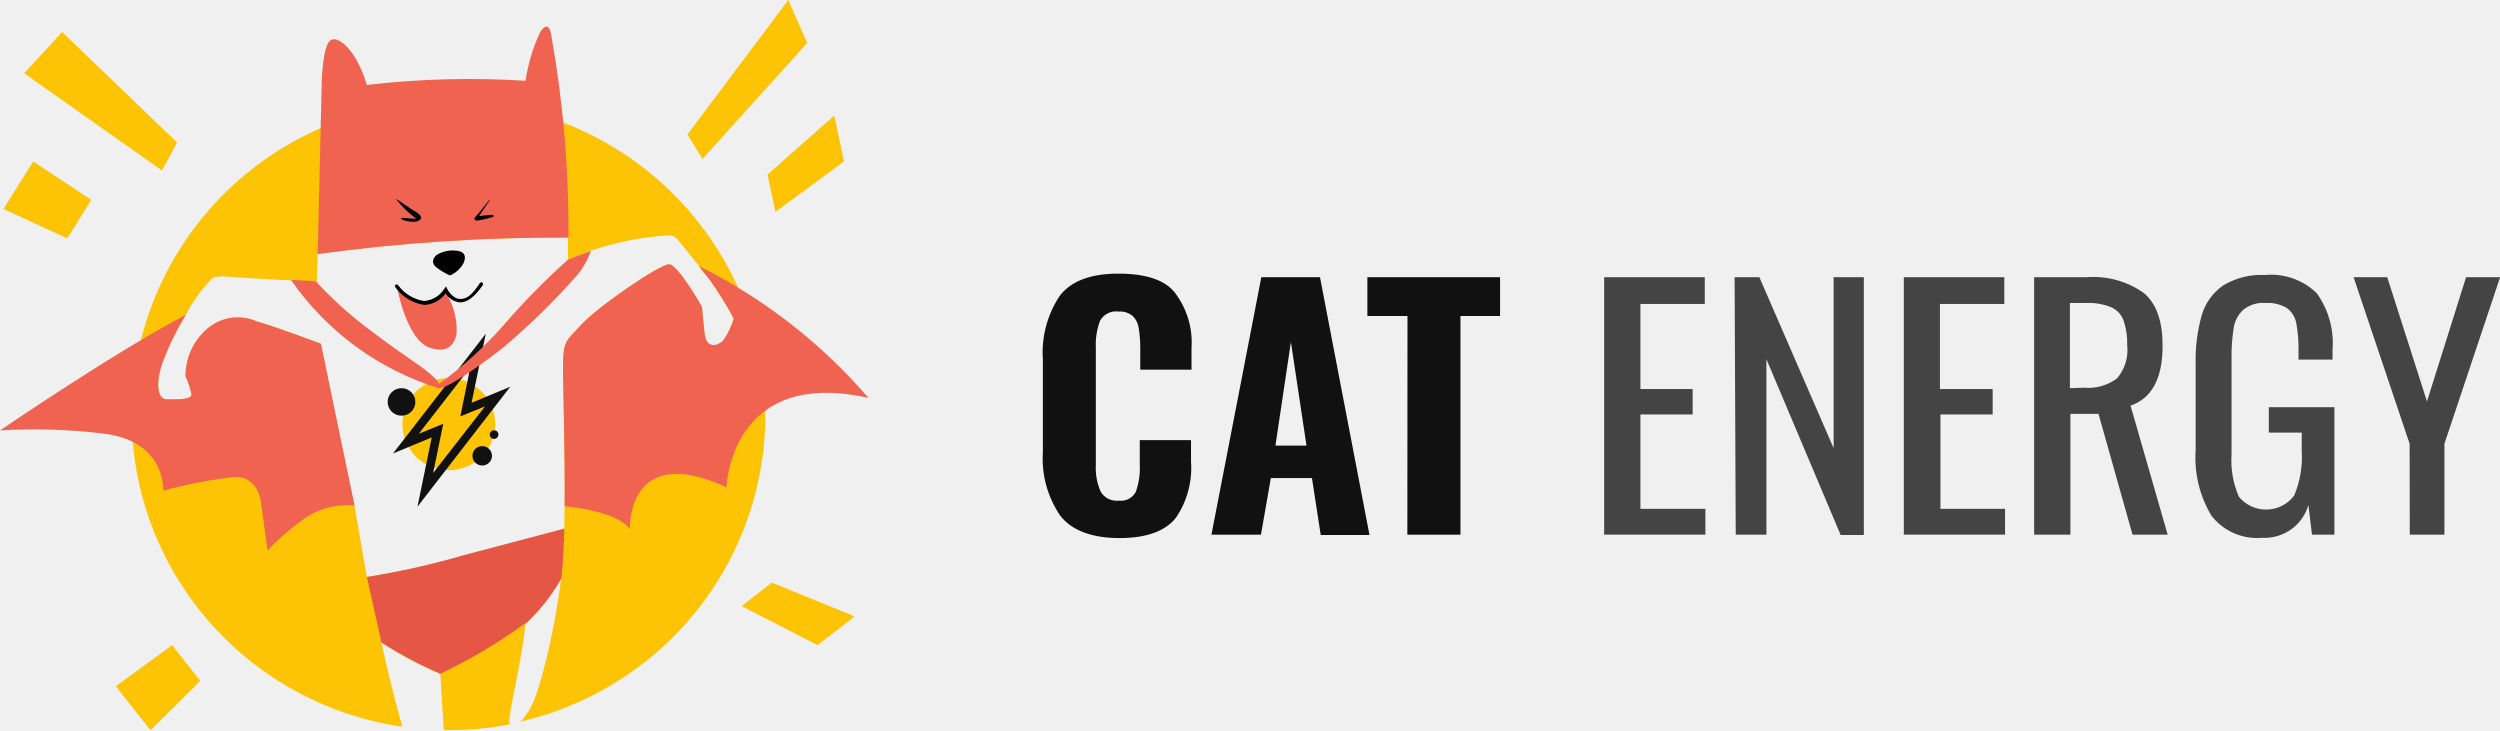
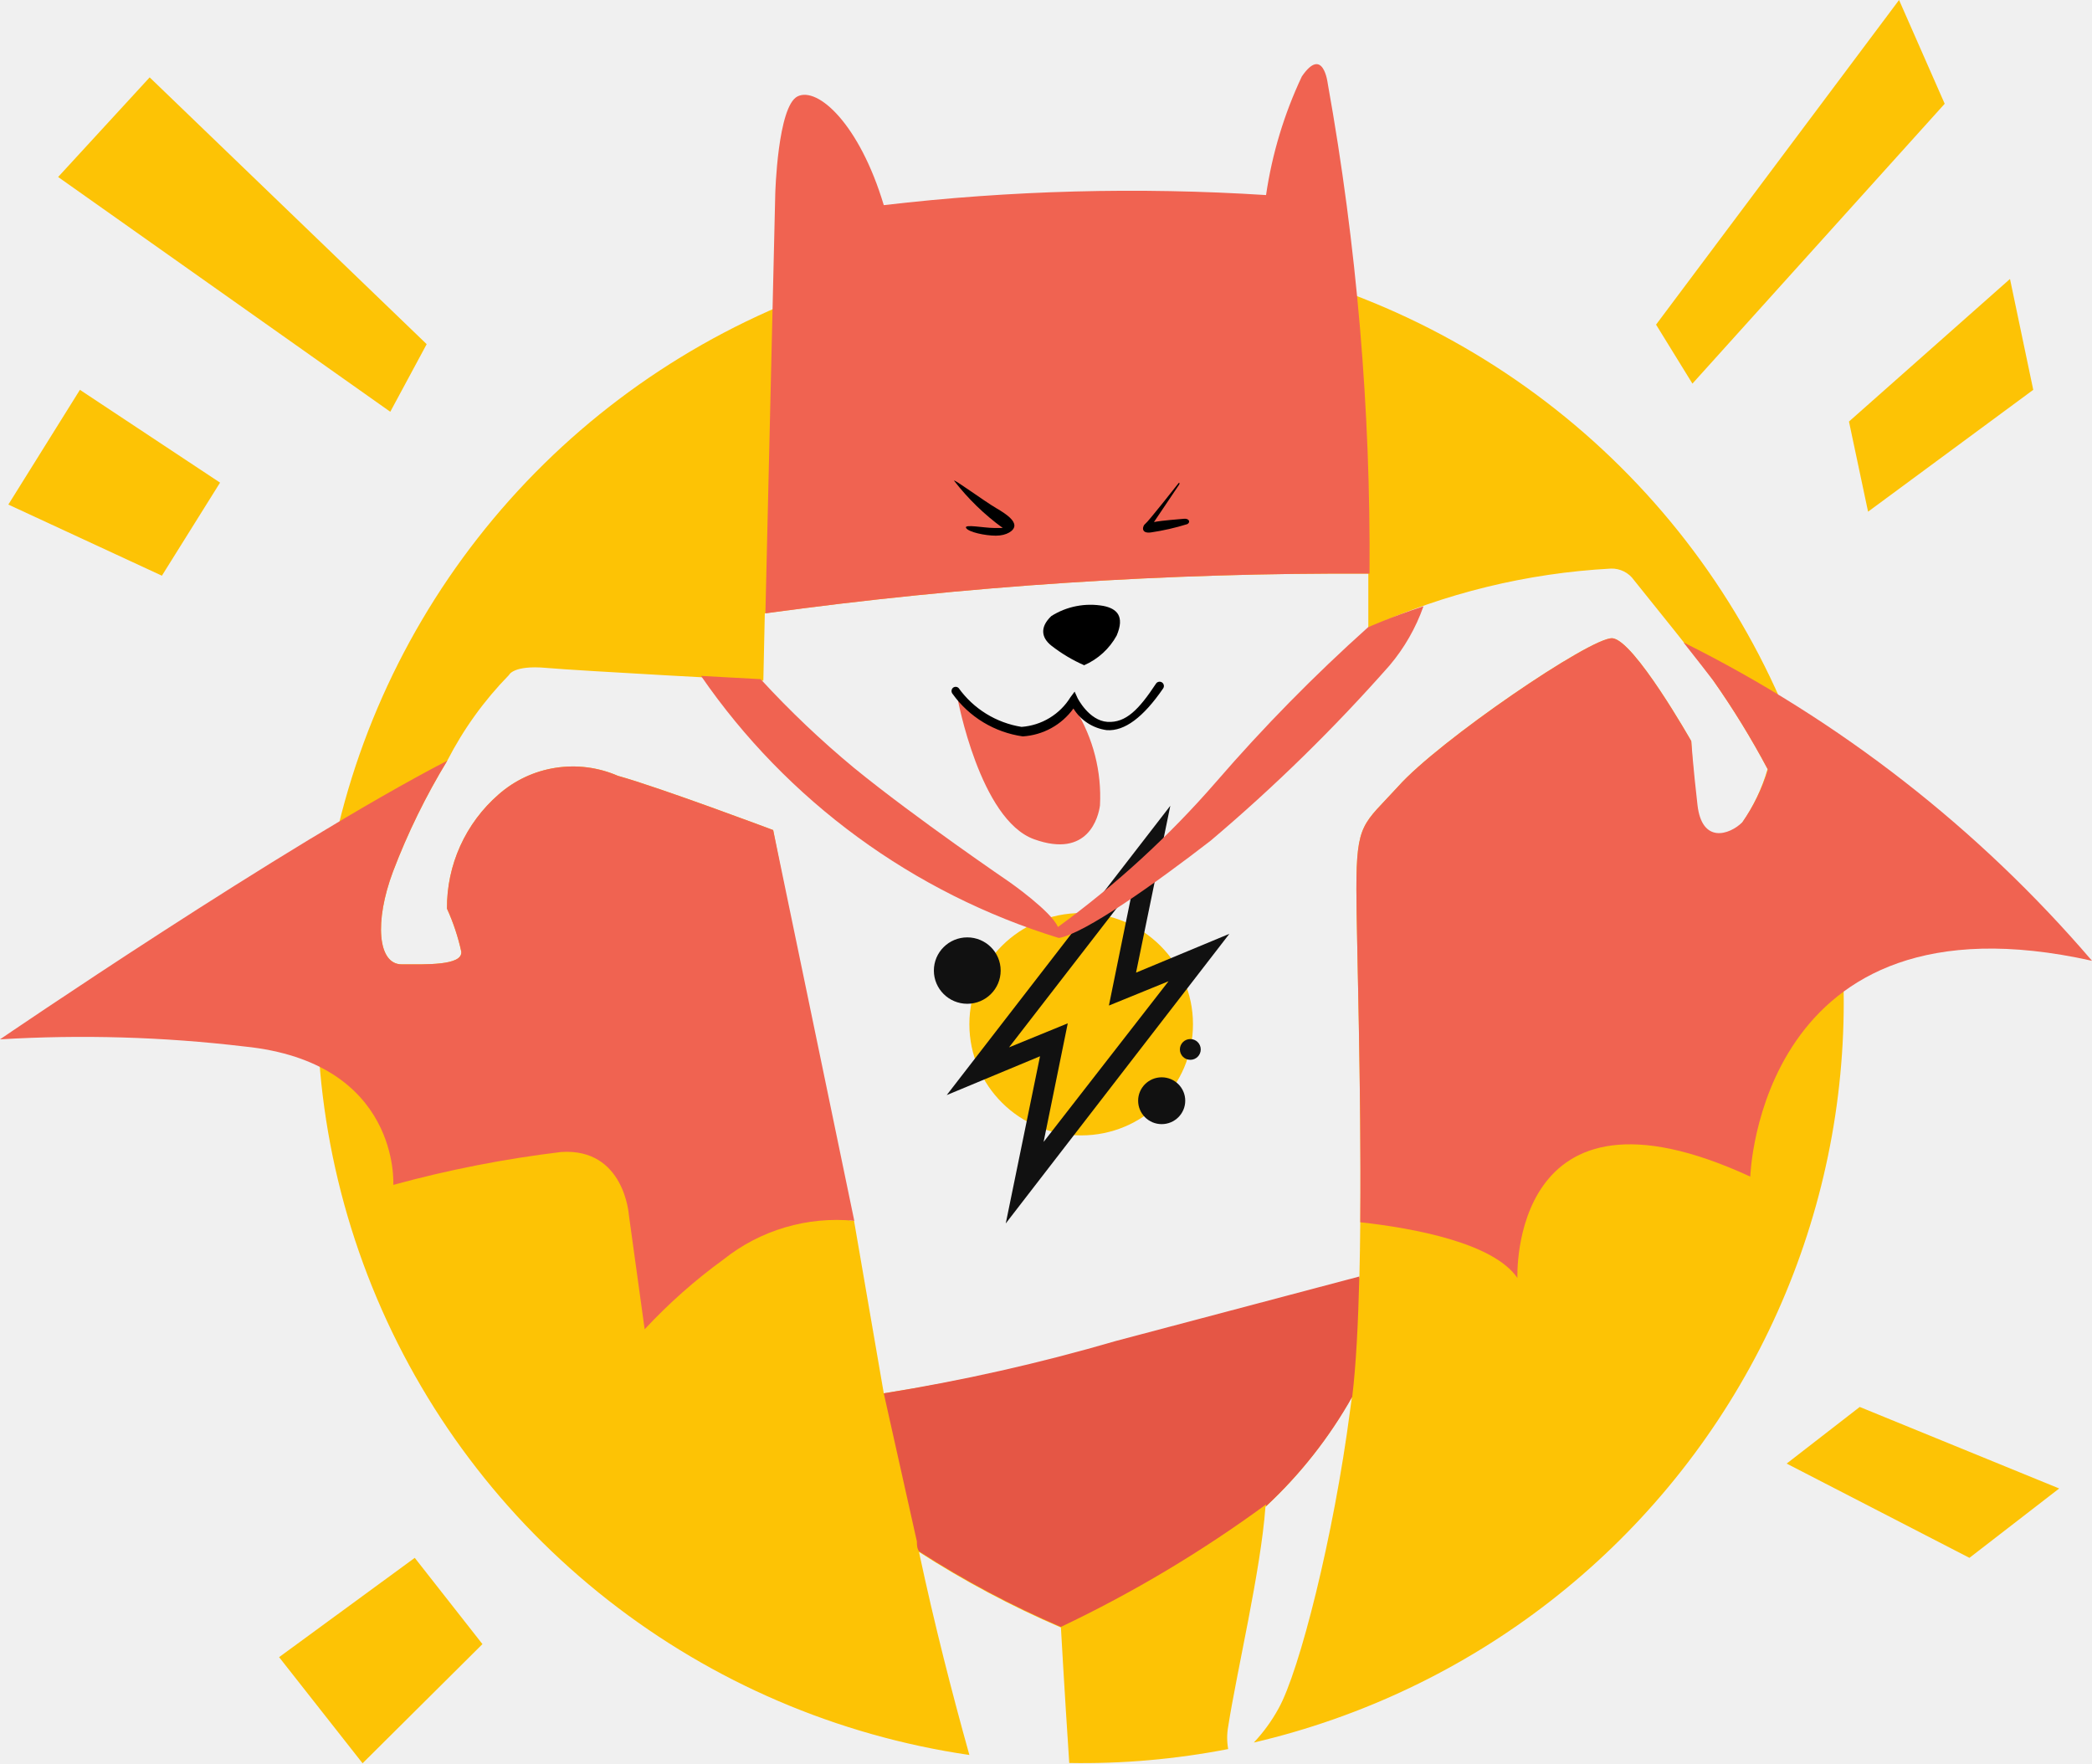
- <svg xmlns="http://www.w3.org/2000/svg" width="202" height="59" viewBox="0 0 202 59" fill="none">
-   <g clip-path="url(#clip0_2403_439)">
-     <path d="M59.883 23.806C58.158 19.709 55.382 16.132 51.83 13.431C48.278 10.729 44.074 8.999 39.637 8.411C35.201 7.823 30.686 8.399 26.544 10.081C22.402 11.763 18.776 14.492 16.029 17.997C13.281 21.502 11.508 25.66 10.885 30.056C10.262 34.453 10.812 38.934 12.479 43.054C14.147 47.175 16.874 50.789 20.389 53.538C23.903 56.287 28.083 58.075 32.511 58.722C31.931 56.649 31.341 54.358 30.821 51.928C32.334 52.901 33.926 53.747 35.581 54.457C35.581 54.457 35.701 56.599 35.861 58.99C37.65 59.021 39.436 58.864 41.192 58.524C41.146 58.275 41.146 58.019 41.192 57.77C41.482 55.915 42.282 52.572 42.442 50.42C43.595 49.35 44.573 48.108 45.342 46.74L45.282 47.176C44.732 51.402 43.582 55.915 42.882 57.165C42.655 57.579 42.376 57.962 42.052 58.306C45.672 57.463 49.064 55.85 51.992 53.578C54.921 51.306 57.317 48.429 59.013 45.147C60.709 41.865 61.666 38.257 61.816 34.572C61.966 30.887 61.306 27.213 59.883 23.806ZM58.412 27.566C57.972 27.992 57.062 28.28 56.912 26.99C56.762 25.701 56.722 24.798 56.722 24.798C56.722 24.798 54.792 21.396 54.072 21.356C53.352 21.317 48.242 24.798 46.892 26.316C45.722 27.596 45.492 27.506 45.492 29.758C45.492 31.454 45.712 37.862 45.592 42.762L37.441 44.915C34.88 45.644 32.274 46.214 29.641 46.621L28.641 40.838H28.501L25.931 27.774C25.931 27.774 22.121 26.346 20.721 25.959C20.063 25.674 19.337 25.581 18.628 25.692C17.92 25.802 17.258 26.112 16.72 26.584C16.172 27.06 15.734 27.647 15.436 28.306C15.137 28.965 14.985 29.68 14.99 30.403C15.202 30.864 15.363 31.346 15.47 31.841C15.52 32.317 14.27 32.267 13.47 32.267C12.67 32.267 12.55 30.839 13.18 29.163C13.672 27.874 14.281 26.632 15 25.453C15.541 24.4 16.239 23.433 17.07 22.586C17.07 22.586 17.21 22.249 18.32 22.348C19.43 22.447 25.601 22.775 25.601 22.775L25.651 20.523C32.358 19.605 39.122 19.16 45.892 19.194C45.892 19.799 45.892 20.404 45.892 21.009C48.456 19.848 51.218 19.175 54.032 19.025C54.183 19.021 54.332 19.055 54.466 19.122C54.601 19.19 54.716 19.289 54.802 19.412C55.142 19.839 57.212 22.388 57.452 22.755C58.125 23.708 58.736 24.702 59.282 25.731C59.095 26.382 58.801 26.999 58.412 27.556V27.566Z" fill="#FDC305" />
-     <path d="M56.463 21.495C56.933 22.09 57.343 22.616 57.463 22.775C58.135 23.728 58.746 24.721 59.293 25.75C59.103 26.381 58.812 26.977 58.433 27.516C57.993 27.943 57.083 28.23 56.933 26.941C56.783 25.651 56.723 24.798 56.723 24.798C56.723 24.798 54.793 21.396 54.073 21.356C53.353 21.317 48.242 24.798 46.892 26.316C45.722 27.596 45.492 27.506 45.492 29.758C45.492 31.246 45.662 36.354 45.622 40.897C47.432 41.096 50.093 41.592 50.893 42.762C50.893 42.762 50.603 35.64 58.703 39.37C58.703 39.37 58.983 29.659 70.163 32.148C66.363 27.722 61.703 24.099 56.463 21.495Z" fill="#F06351" />
-     <path d="M45.932 19.194C45.973 13.697 45.504 8.209 44.532 2.797C44.532 2.797 44.382 1.508 43.662 2.559C43.068 3.816 42.664 5.153 42.462 6.527C38.187 6.255 33.896 6.368 29.642 6.864C28.821 4.136 27.421 2.896 26.751 3.224C26.081 3.551 26.001 6.477 26.001 6.477L25.671 20.523C32.385 19.604 39.155 19.159 45.932 19.194Z" fill="#F06351" />
-     <path d="M45.352 46.74C45.481 45.678 45.551 44.27 45.592 42.712L37.441 44.865C34.881 45.611 32.276 46.197 29.642 46.621L30.752 51.58C30.752 51.69 30.752 51.799 30.822 51.908C32.334 52.881 33.926 53.727 35.581 54.437C38 53.29 40.304 51.919 42.462 50.34V50.4C43.61 49.335 44.584 48.1 45.352 46.74Z" fill="#E55645" />
-     <path d="M32.002 16.089C31.952 15.99 33.002 16.764 33.412 17.002C33.822 17.24 34.022 17.418 34.022 17.587C34.022 17.756 33.762 17.924 33.402 17.924C33.042 17.924 32.482 17.805 32.402 17.666C32.322 17.527 33.002 17.666 33.342 17.666H33.632C33.016 17.22 32.467 16.689 32.002 16.089Z" fill="black" />
-     <path d="M39.502 16.198C39.502 16.198 38.502 17.468 38.412 17.527C38.322 17.587 38.242 17.865 38.602 17.815C39.015 17.754 39.423 17.661 39.822 17.537C39.932 17.478 39.892 17.339 39.702 17.359C39.512 17.379 39.022 17.408 38.702 17.468L39.552 16.208C39.552 16.208 39.582 16.089 39.502 16.198Z" fill="black" />
-     <path d="M36.362 22.259C36.825 22.056 37.208 21.708 37.452 21.267C37.732 20.612 37.452 20.364 37.012 20.275C36.406 20.166 35.782 20.286 35.262 20.612C34.872 20.979 34.922 21.336 35.262 21.604C35.599 21.867 35.969 22.087 36.362 22.259Z" fill="black" />
-     <path d="M36.002 23.509C35.887 23.734 35.731 23.936 35.542 24.104C35.257 24.331 34.907 24.463 34.542 24.481C33.991 24.534 33.441 24.378 33.002 24.044C32.8 23.927 32.621 23.776 32.472 23.598C32.371 23.49 32.249 23.405 32.112 23.35C32.112 23.35 32.862 27.427 34.682 28.081C36.502 28.736 36.842 27.328 36.892 26.951C36.953 25.822 36.667 24.701 36.072 23.737C36.072 23.439 36.052 23.638 36.002 23.509Z" fill="#F06351" />
-     <path d="M34.301 24.64C33.834 24.573 33.384 24.413 32.98 24.169C32.576 23.925 32.226 23.603 31.951 23.221C31.927 23.194 31.913 23.159 31.913 23.122C31.913 23.085 31.927 23.05 31.951 23.023C31.965 23.009 31.98 22.999 31.997 22.992C32.014 22.985 32.033 22.981 32.051 22.981C32.07 22.981 32.089 22.985 32.106 22.992C32.123 22.999 32.139 23.009 32.151 23.023C32.399 23.367 32.713 23.659 33.075 23.882C33.437 24.105 33.841 24.255 34.261 24.322C34.594 24.297 34.917 24.195 35.202 24.022C35.487 23.85 35.727 23.613 35.901 23.33L36.041 23.142L36.142 23.36C36.142 23.36 36.522 24.114 37.142 24.154C37.761 24.193 38.202 23.737 38.772 22.874C38.793 22.842 38.826 22.82 38.863 22.813C38.901 22.805 38.94 22.813 38.971 22.834C39.003 22.855 39.025 22.888 39.033 22.925C39.04 22.962 39.033 23.001 39.011 23.033C38.345 24.005 37.715 24.471 37.121 24.431C36.892 24.401 36.673 24.32 36.479 24.195C36.285 24.07 36.122 23.903 36.002 23.707C35.806 23.978 35.552 24.203 35.258 24.364C34.964 24.525 34.637 24.619 34.301 24.64Z" fill="black" />
-     <path d="M36.262 37.991C38.333 37.991 40.012 36.325 40.012 34.271C40.012 32.217 38.333 30.551 36.262 30.551C34.191 30.551 32.512 32.217 32.512 34.271C32.512 36.325 34.191 37.991 36.262 37.991Z" fill="#FDC305" />
-     <path d="M41.232 31.246L38.102 32.545L39.252 26.961L31.752 36.642L34.882 35.343L33.732 40.937L41.232 31.246ZM33.842 35.045L38.002 29.679L37.192 33.646L39.192 32.833L35.002 38.209L35.812 34.241L33.842 35.045Z" fill="#111111" />
-     <path d="M32.441 33.587C33.06 33.587 33.562 33.089 33.562 32.476C33.562 31.862 33.06 31.365 32.441 31.365C31.823 31.365 31.322 31.862 31.322 32.476C31.322 33.089 31.823 33.587 32.441 33.587Z" fill="#111111" />
-     <path d="M38.962 37.614C39.398 37.614 39.752 37.263 39.752 36.83C39.752 36.398 39.398 36.047 38.962 36.047C38.526 36.047 38.172 36.398 38.172 36.83C38.172 37.263 38.526 37.614 38.962 37.614Z" fill="#111111" />
-     <path d="M39.922 35.462C40.115 35.462 40.272 35.306 40.272 35.114C40.272 34.923 40.115 34.767 39.922 34.767C39.729 34.767 39.572 34.923 39.572 35.114C39.572 35.306 39.729 35.462 39.922 35.462Z" fill="#111111" />
-     <path d="M45.882 20.989C44.077 22.603 42.377 24.329 40.792 26.157C39.213 27.972 37.432 29.602 35.482 31.018C35.262 30.492 33.852 29.51 33.852 29.51C33.852 29.51 30.712 27.377 28.651 25.701C27.538 24.781 26.489 23.787 25.511 22.725L23.511 22.616C26.398 26.799 30.628 29.89 35.512 31.385C36.372 31.246 38.792 29.53 40.602 28.131C42.743 26.325 44.749 24.365 46.602 22.269C47.1 21.682 47.487 21.009 47.742 20.285C46.602 20.662 45.882 20.989 45.882 20.989Z" fill="#F06351" />
-     <path d="M65.223 3.472L56.763 12.836L55.543 10.862L63.693 0L65.223 3.472Z" fill="#FDC305" />
-     <path d="M62.653 17.121L68.193 13.044L67.413 9.334L62.013 14.105L62.653 17.121Z" fill="#FDC305" />
-     <path d="M59.923 48.972L66.053 52.126L69.063 49.805L62.373 47.077L59.923 48.972Z" fill="#FDC305" />
-     <path d="M1.95 5.922L5.02 2.589L14.31 11.516L13.09 13.778L1.95 5.922Z" fill="#FDC305" />
-     <path d="M7.38 16.149L2.68 13.044L0.28 16.883L5.43 19.263L7.38 16.149Z" fill="#FDC305" />
-     <path d="M13.91 52.126L9.36 55.449L12.16 59L16.18 55.012L13.91 52.126Z" fill="#FDC305" />
-     <path d="M25.931 27.774C25.931 27.774 22.121 26.346 20.721 25.959C20.064 25.674 19.338 25.581 18.629 25.692C17.92 25.802 17.258 26.112 16.721 26.584C16.173 27.06 15.735 27.647 15.436 28.306C15.137 28.965 14.986 29.68 14.991 30.403C15.202 30.864 15.363 31.346 15.471 31.841C15.521 32.317 14.271 32.267 13.471 32.267C12.671 32.267 12.551 30.839 13.181 29.163C13.672 27.874 14.281 26.632 15.001 25.453C9.55 28.27 0 34.777 0 34.777C2.732 34.614 5.473 34.693 8.19 35.015C13.441 35.541 13.191 39.647 13.191 39.647C15.037 39.142 16.919 38.775 18.821 38.546C20.941 38.407 21.091 40.649 21.091 40.649L21.621 44.478C22.426 43.614 23.313 42.831 24.271 42.137C25.506 41.157 27.078 40.694 28.651 40.848L25.931 27.774Z" fill="#F06351" />
-     <path d="M85.664 41.661C84.634 40.147 84.141 38.336 84.264 36.513V29.073C84.134 27.237 84.619 25.41 85.644 23.876C86.571 22.692 88.154 22.104 90.394 22.11C92.634 22.117 94.151 22.636 94.944 23.668C95.912 24.946 96.384 26.526 96.274 28.121V29.867H92.134V27.972C92.129 27.474 92.085 26.977 92.004 26.485C91.954 26.128 91.789 25.798 91.534 25.542C91.377 25.408 91.194 25.307 90.996 25.244C90.799 25.181 90.591 25.157 90.384 25.175C90.087 25.131 89.784 25.179 89.516 25.312C89.247 25.445 89.027 25.657 88.884 25.919C88.621 26.616 88.505 27.358 88.544 28.101V37.545C88.499 38.292 88.632 39.04 88.934 39.727C89.079 39.974 89.293 40.175 89.55 40.304C89.808 40.432 90.098 40.483 90.384 40.451C90.666 40.49 90.953 40.441 91.204 40.309C91.456 40.177 91.659 39.97 91.784 39.717C92.026 39.019 92.131 38.282 92.094 37.545V35.561H96.234V37.277C96.356 38.895 95.923 40.507 95.004 41.849C94.124 42.941 92.604 43.476 90.444 43.476C88.284 43.476 86.594 42.881 85.664 41.661Z" fill="#111111" />
-     <path d="M101.915 22.398H106.655L110.655 43.228H106.715L106.005 38.626H102.685L101.885 43.199H97.885L101.915 22.398ZM105.565 36.007L104.305 27.635L103.055 36.007H105.565Z" fill="#111111" />
-     <path d="M113.725 25.532H110.485V22.398H121.205V25.532H118.005V43.199H113.715L113.725 25.532Z" fill="#111111" />
-     <path d="M129.616 22.398H137.746V24.56H132.546V31.434H136.766V33.488H132.546V41.115H137.796V43.199H129.616V22.398Z" fill="#444444" />
-     <path d="M140.157 22.398H142.157L148.157 36.215V22.398H150.597V43.228H148.727L142.727 29.024V43.199H140.247L140.157 22.398Z" fill="#444444" />
-     <path d="M153.828 22.398H161.948V24.56H156.748V31.434H161.008V33.488H156.788V41.115H162.008V43.199H153.828V22.398Z" fill="#444444" />
-     <path d="M164.358 22.398H168.578C170.241 22.265 171.897 22.726 173.248 23.697C174.248 24.56 174.738 25.969 174.738 27.923C174.738 30.568 173.875 32.185 172.148 32.773L175.148 43.199H172.308L169.558 33.438H167.288V43.199H164.358V22.398ZM168.358 31.325C169.322 31.418 170.285 31.149 171.058 30.571C171.372 30.202 171.607 29.774 171.748 29.311C171.889 28.849 171.933 28.363 171.878 27.883C171.898 27.21 171.8 26.539 171.588 25.899C171.502 25.663 171.369 25.447 171.198 25.263C171.026 25.079 170.819 24.931 170.588 24.828C169.939 24.564 169.239 24.445 168.538 24.481H167.248V31.365L168.358 31.325Z" fill="#444444" />
-     <path d="M178.679 41.661C177.723 40.061 177.28 38.21 177.409 36.354V29.411C177.374 28.071 177.543 26.733 177.909 25.443C178.198 24.473 178.811 23.63 179.649 23.052C180.66 22.448 181.83 22.158 183.009 22.219C183.771 22.147 184.54 22.241 185.262 22.495C185.984 22.749 186.642 23.155 187.189 23.687C188.148 25.02 188.602 26.647 188.469 28.28V29.054H185.719V28.409C185.738 27.638 185.677 26.867 185.539 26.108C185.448 25.621 185.177 25.186 184.779 24.887C184.26 24.584 183.66 24.442 183.059 24.481C182.406 24.425 181.756 24.625 181.249 25.036C180.834 25.427 180.563 25.944 180.479 26.504C180.352 27.322 180.295 28.148 180.309 28.974V36.701C180.229 37.876 180.432 39.052 180.899 40.133C181.17 40.466 181.515 40.733 181.906 40.913C182.297 41.094 182.725 41.183 183.156 41.174C183.587 41.166 184.011 41.059 184.394 40.864C184.778 40.668 185.111 40.387 185.369 40.044C185.851 38.9 186.059 37.661 185.979 36.424V34.956H183.319V32.902H188.619V43.199H186.809L186.519 40.808C186.29 41.602 185.796 42.296 185.119 42.777C184.442 43.258 183.621 43.497 182.789 43.456C182.007 43.525 181.22 43.396 180.501 43.082C179.783 42.768 179.156 42.279 178.679 41.661Z" fill="#444444" />
-     <path d="M194.699 35.858L190.169 22.398H192.889L196.099 32.436L199.259 22.398H202.009L197.509 35.858V43.199H194.709L194.699 35.858Z" fill="#444444" />
-   </g>
-   <defs>
-     <clipPath id="clip0_2403_439">
-       <rect width="202" height="59" fill="white" />
-     </clipPath>
-   </defs>
+ <svg xmlns="http://www.w3.org/2000/svg" width="70" height="59" viewBox="0 0 70 59" fill="none">
+   <path d="M59.743 23.806C58.023 19.709 55.254 16.132 51.71 13.431C48.166 10.729 43.972 8.999 39.545 8.411C35.119 7.823 30.615 8.399 26.483 10.081C22.35 11.763 18.733 14.492 15.992 17.997C13.251 21.502 11.481 25.66 10.86 30.056C10.239 34.453 10.787 38.934 12.451 43.054C14.114 47.175 16.835 50.789 20.342 53.538C23.848 56.287 28.018 58.075 32.436 58.722C31.857 56.649 31.268 54.358 30.75 51.928C32.259 52.901 33.848 53.747 35.499 54.457C35.499 54.457 35.619 56.599 35.778 58.99C37.562 59.021 39.345 58.864 41.096 58.524C41.051 58.275 41.051 58.019 41.096 57.77C41.385 55.915 42.184 52.572 42.343 50.42C43.494 49.35 44.47 48.108 45.237 46.74L45.177 47.176C44.628 51.402 43.481 55.915 42.782 57.165C42.556 57.579 42.278 57.962 41.954 58.306C45.566 57.463 48.95 55.85 51.872 53.578C54.794 51.306 57.184 48.429 58.876 45.147C60.568 41.865 61.522 38.257 61.672 34.572C61.822 30.887 61.164 27.213 59.743 23.806ZM58.277 27.566C57.838 27.992 56.93 28.28 56.78 26.99C56.63 25.701 56.591 24.798 56.591 24.798C56.591 24.798 54.665 21.396 53.947 21.356C53.228 21.317 48.13 24.798 46.783 26.316C45.616 27.596 45.386 27.506 45.386 29.758C45.386 31.454 45.606 37.862 45.486 42.762L37.355 44.915C34.799 45.644 32.2 46.214 29.572 46.621L28.575 40.838H28.435L25.871 27.774C25.871 27.774 22.07 26.346 20.673 25.959C20.017 25.674 19.293 25.581 18.585 25.692C17.878 25.802 17.218 26.112 16.682 26.584C16.135 27.06 15.698 27.647 15.4 28.306C15.102 28.965 14.951 29.68 14.956 30.403C15.167 30.864 15.327 31.346 15.435 31.841C15.485 32.317 14.238 32.267 13.439 32.267C12.641 32.267 12.521 30.839 13.15 29.163C13.64 27.874 14.248 26.632 14.966 25.453C15.506 24.4 16.202 23.433 17.031 22.586C17.031 22.586 17.171 22.249 18.278 22.348C19.386 22.447 25.542 22.775 25.542 22.775L25.591 20.523C32.283 19.605 39.031 19.16 45.785 19.194C45.785 19.799 45.785 20.404 45.785 21.009C48.344 19.848 51.099 19.175 53.907 19.025C54.057 19.021 54.206 19.055 54.34 19.122C54.474 19.19 54.589 19.289 54.675 19.412C55.014 19.839 57.08 22.388 57.319 22.755C57.99 23.708 58.599 24.702 59.145 25.731C58.958 26.382 58.665 26.999 58.277 27.556V27.566Z" fill="#FDC305" />
+   <path d="M56.331 21.495C56.8 22.09 57.209 22.616 57.329 22.775C58 23.728 58.609 24.721 59.155 25.75C58.965 26.381 58.675 26.977 58.297 27.516C57.858 27.943 56.95 28.23 56.8 26.941C56.651 25.651 56.591 24.798 56.591 24.798C56.591 24.798 54.665 21.396 53.947 21.356C53.228 21.317 48.13 24.798 46.783 26.316C45.616 27.596 45.386 27.506 45.386 29.758C45.386 31.246 45.556 36.354 45.516 40.897C47.322 41.096 49.976 41.592 50.774 42.762C50.774 42.762 50.485 35.64 58.566 39.37C58.566 39.37 58.846 29.659 70 32.148C66.208 27.722 61.56 24.099 56.331 21.495Z" fill="#F06351" />
+   <path d="M45.825 19.194C45.866 13.697 45.398 8.209 44.428 2.797C44.428 2.797 44.279 1.508 43.56 2.559C42.968 3.816 42.564 5.153 42.363 6.527C38.098 6.255 33.817 6.368 29.572 6.864C28.754 4.136 27.358 2.896 26.689 3.224C26.02 3.551 25.941 6.477 25.941 6.477L25.611 20.523C32.309 19.604 39.064 19.159 45.825 19.194Z" fill="#F06351" />
+   <path d="M45.246 46.74C45.376 45.678 45.445 44.27 45.485 42.712L37.354 44.865C34.8 45.611 32.201 46.197 29.572 46.621L30.68 51.58C30.68 51.69 30.68 51.799 30.75 51.908C32.259 52.881 33.847 53.727 35.498 54.437C37.912 53.29 40.21 51.919 42.362 50.34V50.4C43.508 49.335 44.48 48.1 45.246 46.74Z" fill="#E55645" />
+   <path d="M31.927 16.089C31.877 15.99 32.925 16.764 33.334 17.002C33.743 17.24 33.942 17.418 33.942 17.587C33.942 17.756 33.683 17.924 33.324 17.924C32.965 17.924 32.406 17.805 32.326 17.666C32.246 17.527 32.925 17.666 33.264 17.666H33.553C32.939 17.22 32.392 16.689 31.927 16.089Z" fill="black" />
+   <path d="M39.41 16.198C39.41 16.198 38.412 17.468 38.322 17.527C38.233 17.587 38.153 17.865 38.512 17.815C38.924 17.754 39.331 17.661 39.729 17.537C39.839 17.478 39.799 17.339 39.609 17.359C39.42 17.379 38.931 17.408 38.612 17.468L39.46 16.208C39.46 16.208 39.49 16.089 39.41 16.198Z" fill="black" />
+   <path d="M36.277 22.259C36.739 22.056 37.122 21.708 37.364 21.267C37.644 20.612 37.364 20.364 36.925 20.275C36.322 20.166 35.698 20.286 35.18 20.612C34.791 20.979 34.84 21.336 35.18 21.604C35.517 21.867 35.885 22.087 36.277 22.259Z" fill="black" />
+   <path d="M35.918 23.509C35.803 23.734 35.648 23.936 35.459 24.104C35.175 24.331 34.825 24.463 34.461 24.481C33.912 24.534 33.363 24.378 32.925 24.044C32.724 23.927 32.545 23.776 32.396 23.598C32.296 23.49 32.173 23.405 32.037 23.35C32.037 23.35 32.785 27.427 34.601 28.081C36.416 28.736 36.756 27.328 36.806 26.951C36.866 25.822 36.581 24.701 35.987 23.737C35.987 23.439 35.968 23.638 35.918 23.509Z" fill="#F06351" />
+   <path d="M34.222 24.64C33.755 24.573 33.306 24.413 32.903 24.169C32.5 23.925 32.151 23.603 31.877 23.221C31.853 23.194 31.839 23.159 31.839 23.122C31.839 23.085 31.853 23.05 31.877 23.023C31.89 23.009 31.906 22.999 31.923 22.992C31.94 22.985 31.958 22.981 31.977 22.981C31.995 22.981 32.014 22.985 32.031 22.992C32.048 22.999 32.064 23.009 32.077 23.023C32.324 23.367 32.637 23.659 32.998 23.882C33.359 24.105 33.762 24.255 34.182 24.322C34.514 24.297 34.836 24.195 35.12 24.022C35.404 23.85 35.644 23.613 35.818 23.33L35.958 23.142L36.057 23.36C36.057 23.36 36.436 24.114 37.055 24.154C37.674 24.193 38.112 23.737 38.681 22.874C38.702 22.842 38.735 22.82 38.773 22.813C38.81 22.805 38.849 22.813 38.881 22.834C38.913 22.855 38.934 22.888 38.942 22.925C38.95 22.962 38.942 23.001 38.921 23.033C38.255 24.005 37.627 24.471 37.035 24.431C36.806 24.401 36.587 24.32 36.394 24.195C36.2 24.07 36.038 23.903 35.918 23.707C35.722 23.978 35.469 24.203 35.175 24.364C34.882 24.525 34.556 24.619 34.222 24.64Z" fill="black" />
+   <path d="M36.177 37.991C38.243 37.991 39.918 36.325 39.918 34.271C39.918 32.217 38.243 30.551 36.177 30.551C34.111 30.551 32.436 32.217 32.436 34.271C32.436 36.325 34.111 37.991 36.177 37.991Z" fill="#FDC305" />
+   <path d="M41.136 31.246L38.013 32.545L39.16 26.961L31.678 36.642L34.8 35.343L33.653 40.937L41.136 31.246ZM33.763 35.045L37.913 29.679L37.105 33.646L39.1 32.833L34.92 38.209L35.728 34.241L33.763 35.045Z" fill="#111111" />
+   <path d="M32.366 33.587C32.983 33.587 33.483 33.089 33.483 32.476C33.483 31.862 32.983 31.365 32.366 31.365C31.749 31.365 31.248 31.862 31.248 32.476C31.248 33.089 31.749 33.587 32.366 33.587Z" fill="#111111" />
+   <path d="M38.871 37.614C39.306 37.614 39.659 37.263 39.659 36.83C39.659 36.398 39.306 36.047 38.871 36.047C38.436 36.047 38.083 36.398 38.083 36.83C38.083 37.263 38.436 37.614 38.871 37.614Z" fill="#111111" />
+   <path d="M39.829 35.462C40.022 35.462 40.178 35.306 40.178 35.114C40.178 34.923 40.022 34.767 39.829 34.767C39.636 34.767 39.48 34.923 39.48 35.114C39.48 35.306 39.636 35.462 39.829 35.462Z" fill="#111111" />
+   <path d="M45.775 20.989C43.974 22.603 42.278 24.329 40.697 26.157C39.122 27.972 37.344 29.602 35.399 31.018C35.179 30.492 33.773 29.51 33.773 29.51C33.773 29.51 30.64 27.377 28.585 25.701C27.474 24.781 26.427 23.787 25.452 22.725L23.456 22.616C26.337 26.799 30.557 29.89 35.429 31.385C36.287 31.246 38.701 29.53 40.507 28.131C42.644 26.325 44.645 24.365 46.494 22.269C46.991 21.682 47.376 21.009 47.631 20.285C46.494 20.662 45.775 20.989 45.775 20.989Z" fill="#F06351" />
+   <path d="M65.071 3.472L56.63 12.836L55.413 10.862L63.544 0L65.071 3.472Z" fill="#FDC305" />
+   <path d="M62.507 17.121L68.034 13.044L67.256 9.334L61.868 14.105L62.507 17.121Z" fill="#FDC305" />
+   <path d="M59.783 48.972L65.899 52.126L68.902 49.805L62.228 47.077L59.783 48.972Z" fill="#FDC305" />
+   <path d="M1.945 5.922L5.008 2.589L14.277 11.516L13.059 13.778L1.945 5.922Z" fill="#FDC305" />
+   <path d="M7.363 16.149L2.674 13.044L0.279 16.883L5.417 19.263L7.363 16.149Z" fill="#FDC305" />
+   <path d="M13.878 52.126L9.339 55.449L12.132 59L16.143 55.012L13.878 52.126Z" fill="#FDC305" />
+   <path d="M25.871 27.774C25.871 27.774 22.07 26.346 20.673 25.959C20.017 25.674 19.293 25.581 18.585 25.692C17.878 25.802 17.218 26.112 16.682 26.584C16.135 27.06 15.698 27.647 15.4 28.306C15.102 28.965 14.951 29.68 14.956 30.403C15.167 30.864 15.327 31.346 15.435 31.841C15.485 32.317 14.237 32.267 13.439 32.267C12.641 32.267 12.521 30.839 13.15 29.163C13.64 27.874 14.248 26.632 14.966 25.453C9.528 28.27 0 34.777 0 34.777C2.725 34.614 5.46 34.693 8.171 35.015C13.409 35.541 13.16 39.647 13.16 39.647C15.002 39.142 16.88 38.775 18.777 38.546C20.892 38.407 21.042 40.649 21.042 40.649L21.571 44.478C22.374 43.614 23.259 42.831 24.215 42.137C25.446 41.157 27.015 40.694 28.585 40.848L25.871 27.774Z" fill="#F06351" />
</svg>
